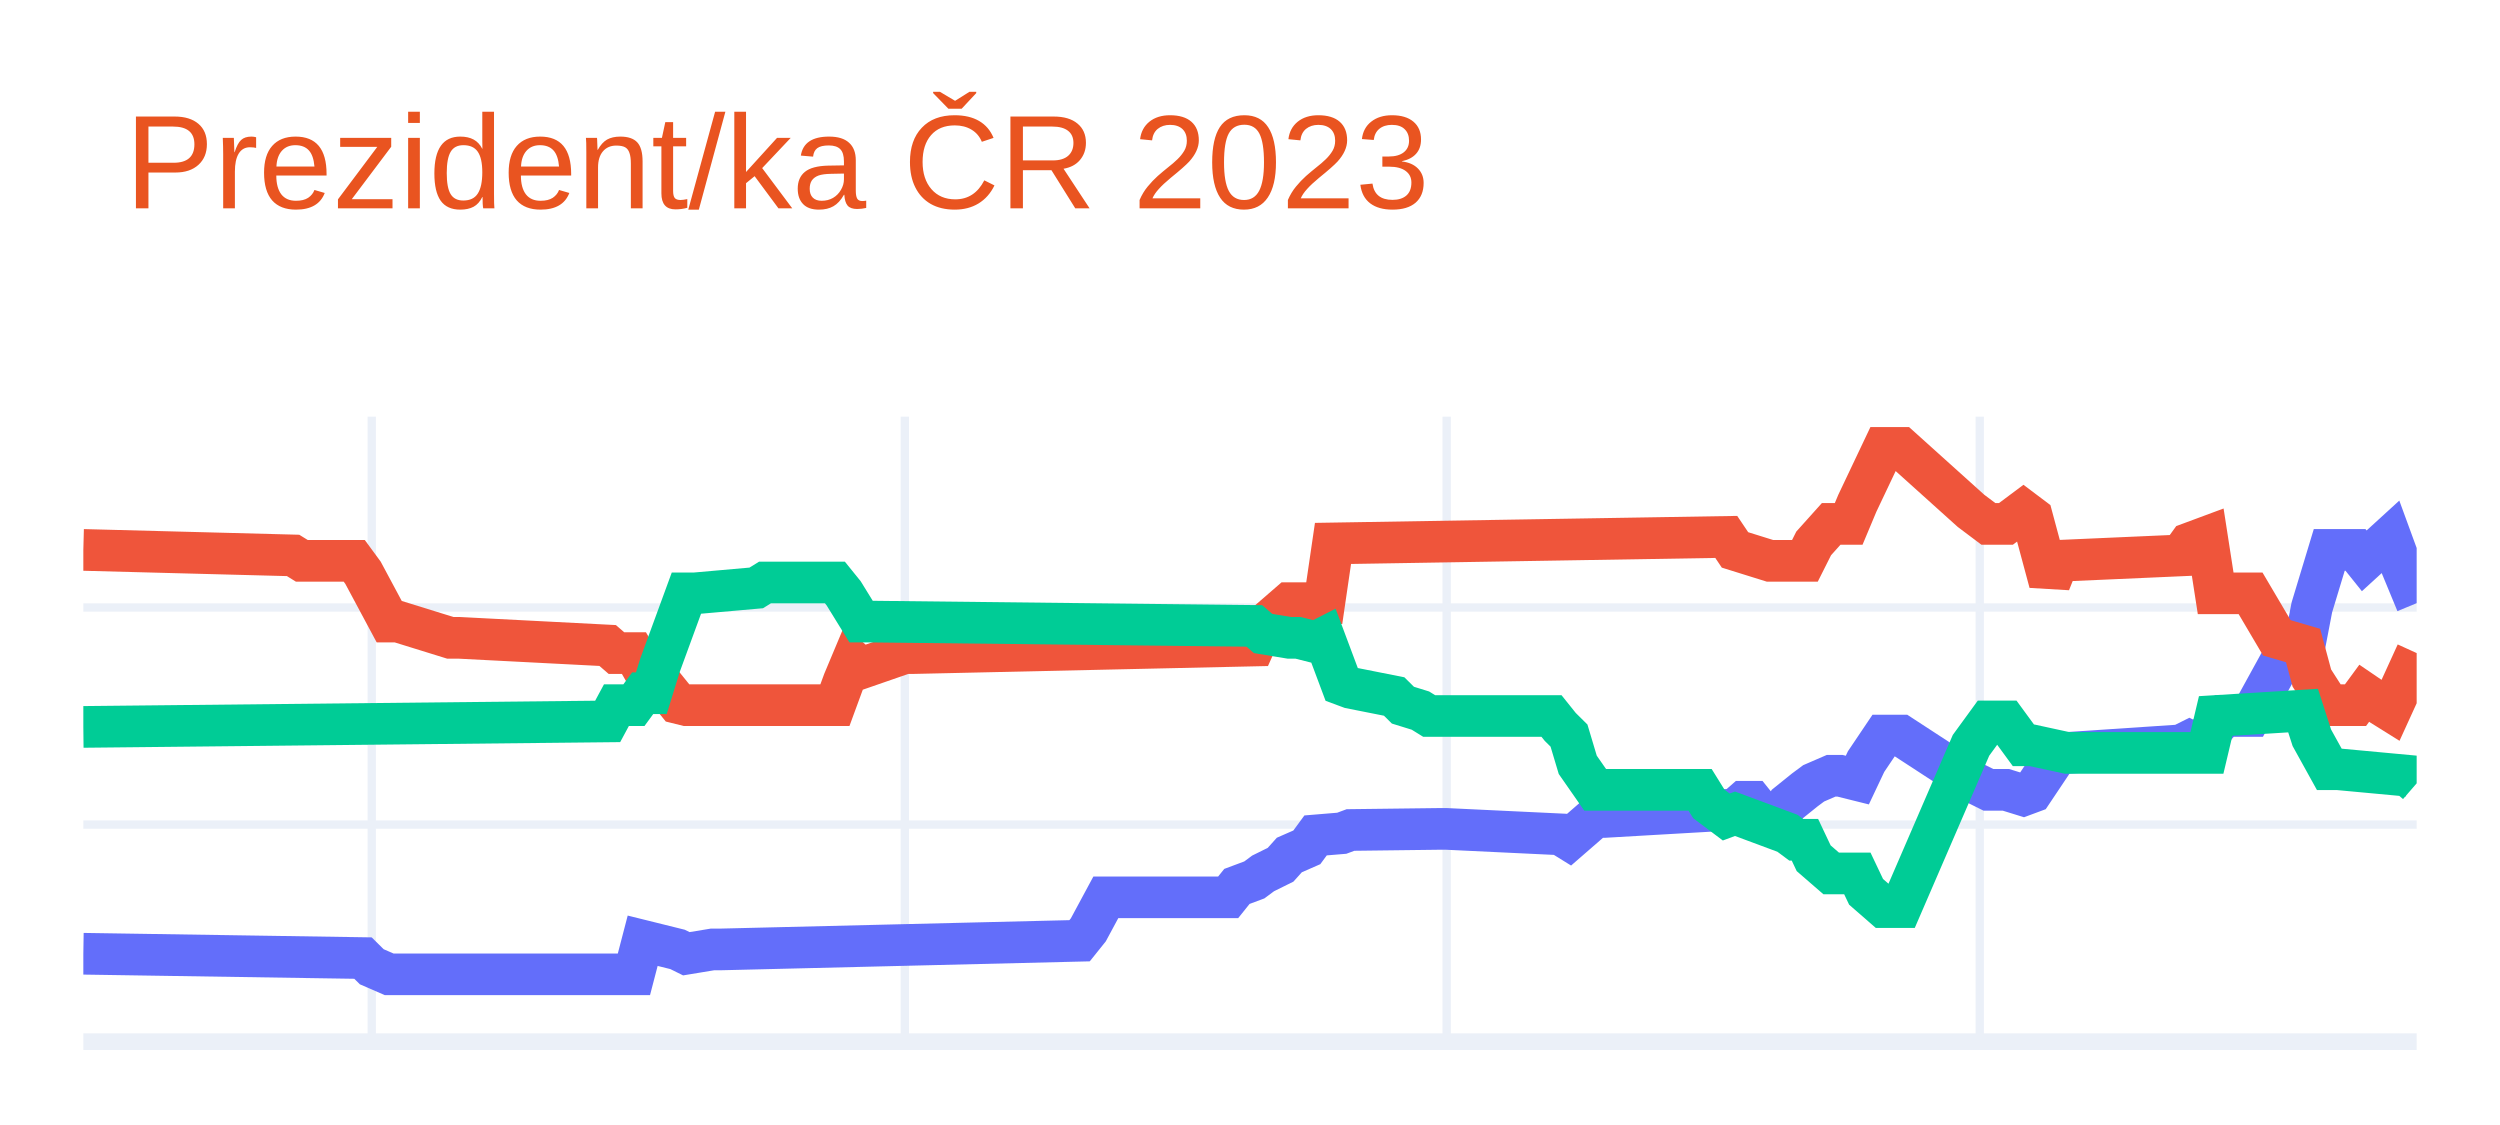
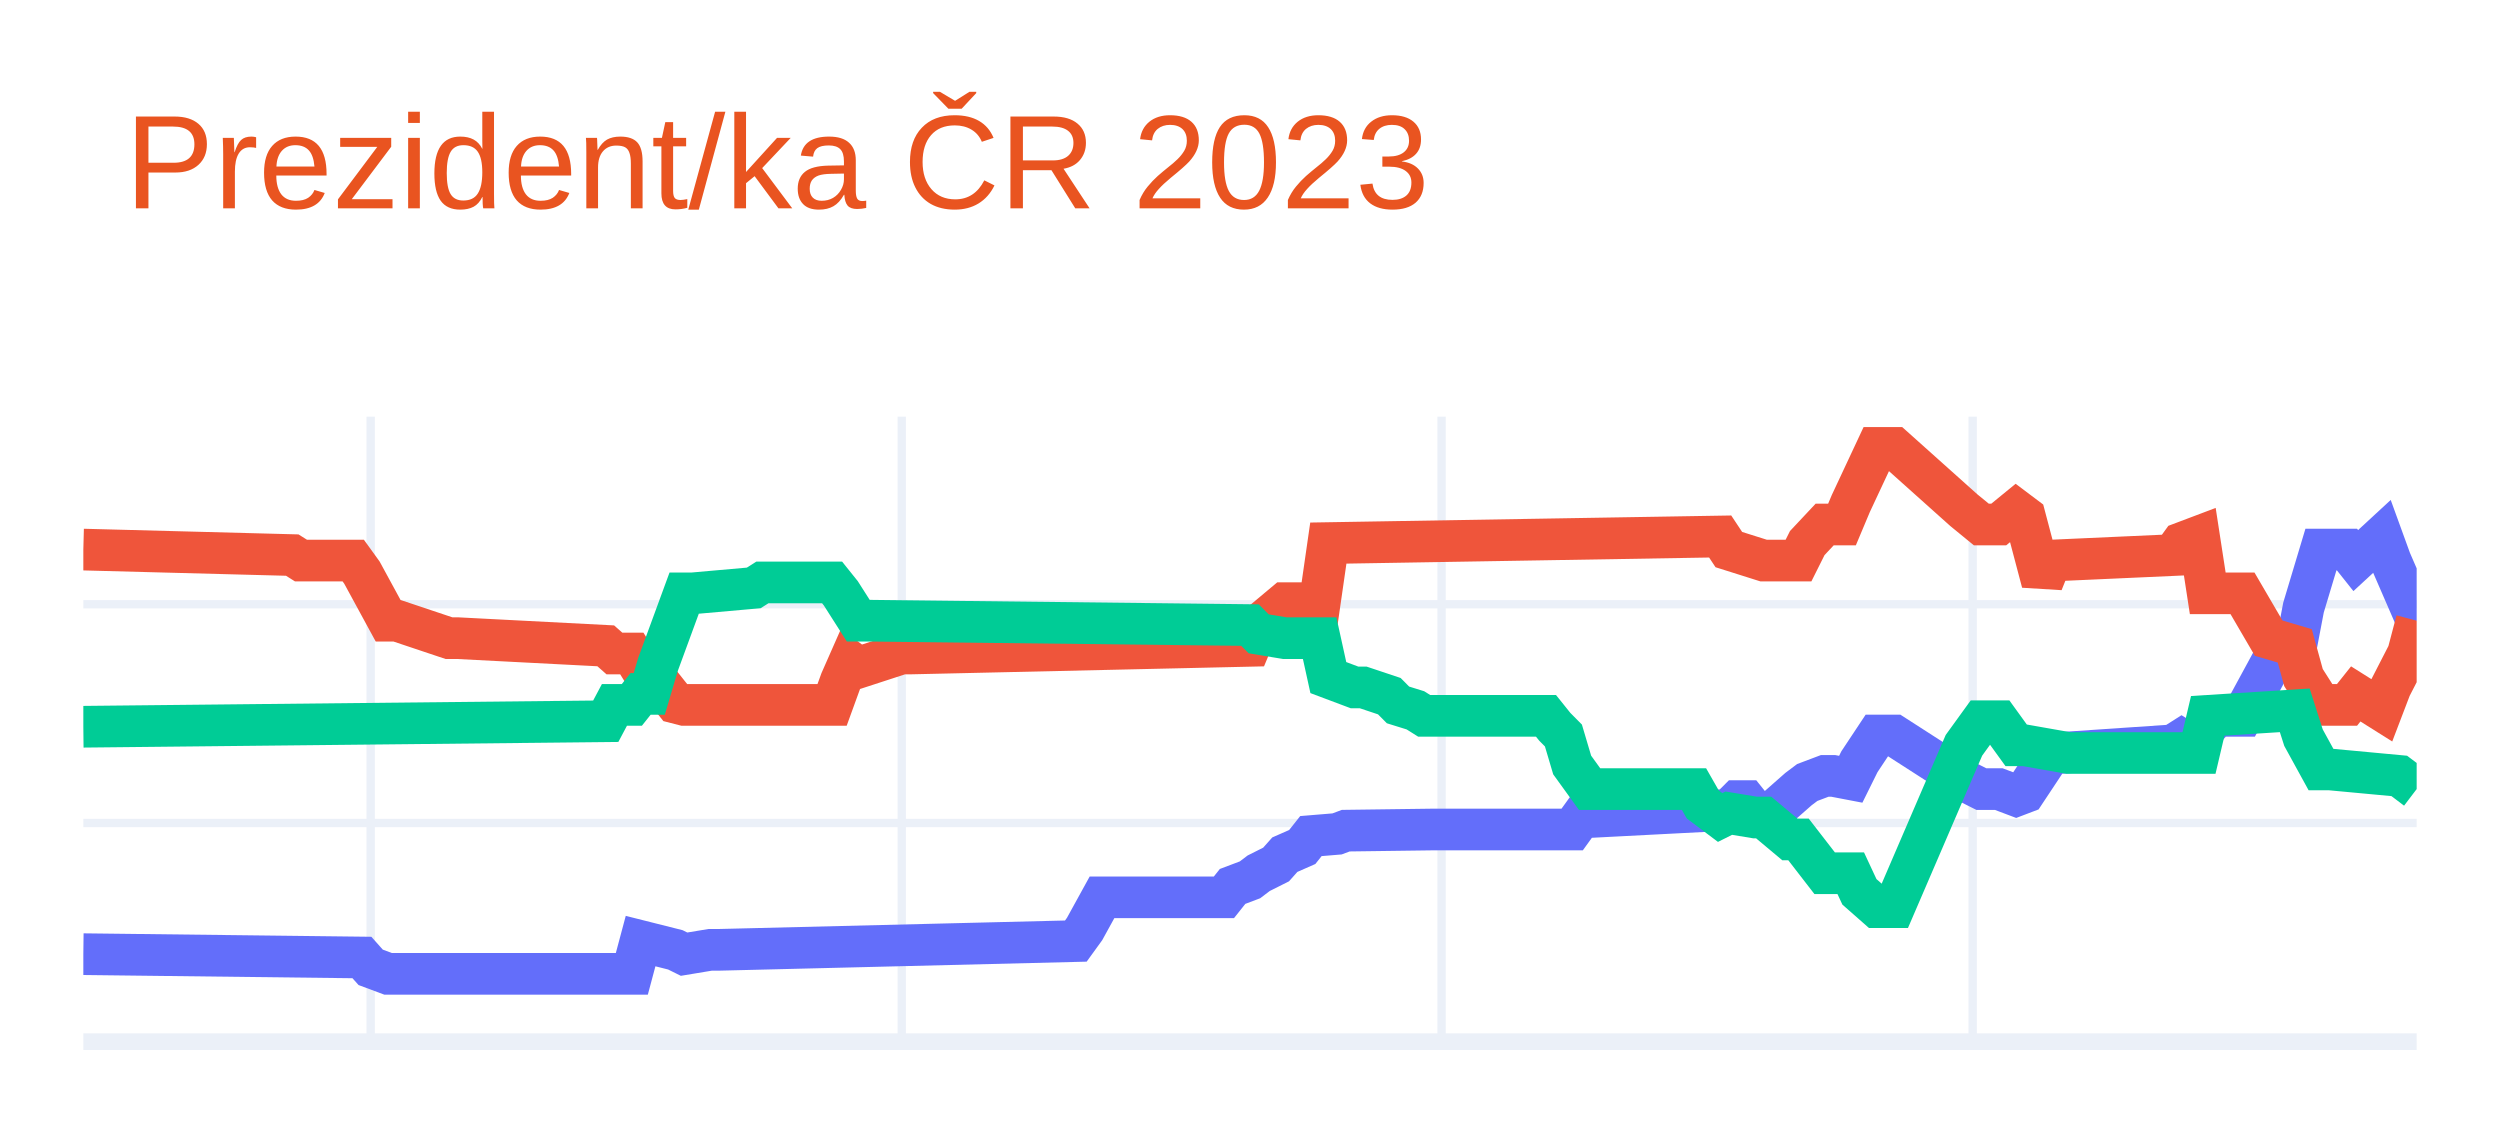
<svg xmlns="http://www.w3.org/2000/svg" class="main-svg" width="300" height="135" style="" viewBox="0 0 300 135">
  <rect x="0" y="0" width="300" height="135" style="fill: rgb(255, 255, 255); fill-opacity: 1;" />
-   <defs id="defs-983a54">
+   <defs id="defs-da486a">
    <g class="clips">
-       <clipPath id="clip983a54xyplot" class="plotclip">
+       <clipPath id="clipda486axyplot" class="plotclip">
        <rect width="280" height="75" />
      </clipPath>
-       <clipPath class="axesclip" id="clip983a54x">
+       <clipPath class="axesclip" id="clipda486ax">
        <rect x="10" y="0" width="280" height="135" />
      </clipPath>
-       <clipPath class="axesclip" id="clip983a54y">
+       <clipPath class="axesclip" id="clipda486ay">
        <rect x="0" y="50" width="300" height="75" />
      </clipPath>
-       <clipPath class="axesclip" id="clip983a54xy">
+       <clipPath class="axesclip" id="clipda486axy">
        <rect x="10" y="50" width="280" height="75" />
      </clipPath>
    </g>
    <g class="gradients" />
    <g class="patterns" />
  </defs>
  <g class="bglayer" />
  <g class="layer-below">
    <g class="imagelayer" />
    <g class="shapelayer" />
  </g>
  <g class="cartesianlayer">
    <g class="subplot xy">
      <g class="layer-subplot">
        <g class="shapelayer" />
        <g class="imagelayer" />
      </g>
      <g class="minor-gridlayer">
        <g class="x" />
        <g class="y" />
      </g>
      <g class="gridlayer">
        <g class="x">
-           <path class="xgrid crisp" transform="translate(44.61,0)" d="M0,50v75" style="stroke: rgb(235, 240, 248); stroke-opacity: 1; stroke-width: 1px;" />
-           <path class="xgrid crisp" transform="translate(108.58,0)" d="M0,50v75" style="stroke: rgb(235, 240, 248); stroke-opacity: 1; stroke-width: 1px;" />
-           <path class="xgrid crisp" transform="translate(173.6,0)" d="M0,50v75" style="stroke: rgb(235, 240, 248); stroke-opacity: 1; stroke-width: 1px;" />
-           <path class="xgrid crisp" transform="translate(237.57,0)" d="M0,50v75" style="stroke: rgb(235, 240, 248); stroke-opacity: 1; stroke-width: 1px;" />
+           <path class="xgrid crisp" transform="translate(44.48,0)" d="M0,50v75" style="stroke: rgb(235, 240, 248); stroke-opacity: 1; stroke-width: 1px;" />
+           <path class="xgrid crisp" transform="translate(108.21,0)" d="M0,50v75" style="stroke: rgb(235, 240, 248); stroke-opacity: 1; stroke-width: 1px;" />
+           <path class="xgrid crisp" transform="translate(172.99,0)" d="M0,50v75" style="stroke: rgb(235, 240, 248); stroke-opacity: 1; stroke-width: 1px;" />
+           <path class="xgrid crisp" transform="translate(236.72,0)" d="M0,50v75" style="stroke: rgb(235, 240, 248); stroke-opacity: 1; stroke-width: 1px;" />
        </g>
        <g class="y">
-           <path class="ygrid crisp" transform="translate(0,98.95)" d="M10,0h280" style="stroke: rgb(235, 240, 248); stroke-opacity: 1; stroke-width: 1px;" />
-           <path class="ygrid crisp" transform="translate(0,72.9)" d="M10,0h280" style="stroke: rgb(235, 240, 248); stroke-opacity: 1; stroke-width: 1px;" />
+           <path class="ygrid crisp" transform="translate(0,98.76)" d="M10,0h280" style="stroke: rgb(235, 240, 248); stroke-opacity: 1; stroke-width: 1px;" />
+           <path class="ygrid crisp" transform="translate(0,72.51)" d="M10,0h280" style="stroke: rgb(235, 240, 248); stroke-opacity: 1; stroke-width: 1px;" />
        </g>
      </g>
      <g class="zerolinelayer">
        <path class="yzl zl crisp" transform="translate(0,125)" d="M10,0h280" style="stroke: rgb(235, 240, 248); stroke-opacity: 1; stroke-width: 2px;" />
      </g>
      <path class="xlines-below" />
      <path class="ylines-below" />
      <g class="overlines-below" />
      <g class="xaxislayer-below" />
      <g class="yaxislayer-below" />
      <g class="overaxes-below" />
-       <g class="plot" transform="translate(10,50)" clip-path="url(#clip983a54xyplot)">
+       <g class="plot" transform="translate(10,50)" clip-path="url(#clipda486axyplot)">
        <g class="scatterlayer mlayer">
-           <g class="trace scatter trace310efb" style="stroke-miterlimit: 2; opacity: 1;">
+           <g class="trace scatter trace1191f6" style="stroke-miterlimit: 2; opacity: 1;">
            <g class="fills" />
            <g class="errorbars" />
            <g class="lines">
-               <path class="js-line" d="M0,64.45L33.56,64.97L34.61,66.01L36.7,66.92L37.75,66.92L66.07,66.92L67.12,62.89L71.31,63.93L72.36,64.45L75.51,63.93L76.55,63.93L119.55,62.89L120.6,61.58L122.7,57.68L123.75,57.68L137.38,57.68L138.43,56.37L140.52,55.59L141.57,54.81L143.67,53.77L144.72,52.6L146.82,51.68L147.87,50.25L151.01,49.99L152.06,49.6L162.55,49.47L163.6,49.47L177.23,50.12L178.28,50.77L181.42,48.04L182.47,48.04L198.2,47.13L199.25,46.21L200.3,46.21L201.35,47.52L203.45,48.04L204.49,46.47L206.59,44.78L207.64,44L209.74,43.09L210.79,43.09L212.88,43.61L213.93,41.39L216.03,38.27L217.08,38.27L218.13,38.27L226.52,43.74L228.61,44.78L230.71,44.78L232.81,45.43L233.86,45.04L237,40.35L238.05,40.35L251.69,39.44L252.73,38.92L253.78,39.44L254.83,38.27L256.93,35.92L257.98,35.92L260.07,35.92L263.22,30.19L266.37,28.37L267.42,22.9L269.51,15.99L270.56,15.99L272.66,15.99L273.71,17.3L276.85,14.43L277.9,17.3L280,22.38" style="vector-effect: non-scaling-stroke; fill: none; stroke: rgb(99, 110, 250); stroke-opacity: 1; stroke-width: 5px; opacity: 1;" />
+               <path class="js-line" d="M0,64.5L33.43,64.9L34.48,66.08L36.57,66.86L37.61,66.86L65.82,66.86L66.87,62.93L71.04,63.98L72.09,64.5L75.22,63.98L76.27,63.98L119.1,62.93L120.15,61.48L122.24,57.68L123.28,57.68L136.87,57.68L137.91,56.37L140,55.58L141.04,54.79L143.13,53.74L144.18,52.56L146.27,51.64L147.31,50.33L150.45,50.07L151.49,49.68L161.94,49.54L162.99,49.54L178.66,49.54L179.7,48.1L197.46,47.18L198.51,46.13L199.55,46.13L200.6,47.44L202.69,48.1L203.73,46.53L205.82,44.69L206.87,43.9L208.96,43.11L210,43.11L212.09,43.51L213.13,41.41L215.22,38.26L216.27,38.26L217.31,38.26L225.67,43.64L227.76,44.69L229.85,44.69L231.94,45.48L232.99,45.08L236.12,40.36L237.16,40.36L250.75,39.44L251.79,38.78L252.84,39.44L253.88,38.26L255.97,35.9L257.01,35.9L259.1,35.9L262.24,30.12L265.37,28.42L266.42,22.91L268.51,15.95L269.55,15.95L271.64,15.95L272.69,17.27L275.82,14.38L276.87,17.27L280,24.48" style="vector-effect: non-scaling-stroke; fill: none; stroke: rgb(99, 110, 250); stroke-opacity: 1; stroke-width: 5px; opacity: 1;" />
            </g>
            <g class="points" />
            <g class="text" />
          </g>
-           <g class="trace scatter tracebaa33e" style="stroke-miterlimit: 2; opacity: 1;">
+           <g class="trace scatter trace72fbc2" style="stroke-miterlimit: 2; opacity: 1;">
            <g class="fills" />
            <g class="errorbars" />
            <g class="lines">
-               <path class="js-line" d="M0,15.99L25.17,16.65L26.22,17.3L32.51,17.3L33.56,18.73L36.7,24.59L37.75,24.59L44.04,26.54L45.09,26.54L62.92,27.46L63.97,28.37L66.07,28.37L67.12,30.19L68.16,30.19L69.21,31.76L71.31,34.36L72.36,34.62L90.19,34.62L91.24,31.76L92.28,29.28L93.33,30.19L98.58,28.37L99.63,28.37L140.52,27.46L141.57,25.11L144.72,22.38L145.77,22.38L148.91,22.38L149.96,15.21L197.15,14.43L198.2,15.99L202.4,17.3L203.45,17.3L206.59,17.3L207.64,15.21L209.74,12.87L210.79,12.87L211.84,12.87L212.88,10.39L216.03,3.75L217.08,3.75L218.13,3.75L226.52,11.3L228.61,12.87L230.71,12.87L232.81,11.3L233.86,12.09L235.96,19.9L237,17.3L251.69,16.65L252.73,15.21L254.83,14.43L255.88,21.2L260.07,21.2L263.22,26.54L266.37,27.46L267.42,31.36L269.51,34.62L270.56,34.62L272.66,34.62L273.71,33.19L275.81,34.62L276.85,35.27L280,28.37" style="vector-effect: non-scaling-stroke; fill: none; stroke: rgb(239, 85, 59); stroke-opacity: 1; stroke-width: 5px; opacity: 1;" />
+               <path class="js-line" d="M0,15.95L25.07,16.61L26.12,17.27L32.39,17.27L33.43,18.71L36.57,24.48L37.61,24.48L43.88,26.58L44.93,26.58L62.69,27.5L63.73,28.42L65.82,28.42L66.87,30.12L67.91,30.12L68.96,31.7L71.04,34.32L72.09,34.59L89.85,34.59L90.9,31.7L91.94,29.34L92.99,30.12L98.21,28.42L99.25,28.42L140,27.5L141.04,25.01L144.18,22.38L145.22,22.38L148.36,22.38L149.4,15.17L196.42,14.38L197.46,15.95L201.64,17.27L202.69,17.27L205.82,17.27L206.87,15.17L208.96,12.94L210,12.94L211.04,12.94L212.09,10.44L215.22,3.75L216.27,3.75L217.31,3.75L225.67,11.23L227.76,12.94L229.85,12.94L231.94,11.23L232.99,12.02L235.07,19.89L236.12,17.27L250.75,16.61L251.79,15.17L253.88,14.38L254.93,21.2L259.1,21.2L262.24,26.58L265.37,27.5L266.42,31.31L268.51,34.59L269.55,34.59L271.64,34.59L272.69,33.27L275.82,35.24L276.87,32.49L278.96,28.42L280,24.48" style="vector-effect: non-scaling-stroke; fill: none; stroke: rgb(239, 85, 59); stroke-opacity: 1; stroke-width: 5px; opacity: 1;" />
            </g>
            <g class="points" />
            <g class="text" />
          </g>
-           <g class="trace scatter trace1c82e5" style="stroke-miterlimit: 2; opacity: 1;">
+           <g class="trace scatter trace00faab" style="stroke-miterlimit: 2; opacity: 1;">
            <g class="fills" />
            <g class="errorbars" />
            <g class="lines">
-               <path class="js-line" d="M0,37.23L62.92,36.57L63.97,34.62L66.07,34.62L67.12,33.19L68.16,33.19L69.21,29.8L72.36,21.2L73.41,21.2L80.75,20.55L81.8,19.9L90.19,19.9L91.24,21.2L93.33,24.59L94.38,24.59L140.52,25.11L141.57,26.02L144.72,26.54L145.77,26.54L147.87,27.07L148.91,26.54L151.01,32.15L152.06,32.54L157.3,33.58L158.35,34.62L160.45,35.27L161.5,35.92L176.18,35.92L177.23,37.23L178.28,38.27L179.33,41.78L181.42,44.78L182.47,44.78L194.01,44.78L195.06,46.47L197.15,48.04L198.2,47.65L204.49,49.99L205.54,50.77L206.59,50.77L207.64,52.99L209.74,54.81L210.79,54.81L212.88,54.81L213.93,57.02L216.03,58.85L217.08,58.85L218.13,58.85L226.52,39.44L228.61,36.57L230.71,36.57L232.81,39.44L233.86,39.44L238.05,40.35L239.1,40.35L254.83,40.35L255.88,35.92L266.37,35.27L267.42,38.53L269.51,42.31L270.56,42.31L278.95,43.09L280,44" style="vector-effect: non-scaling-stroke; fill: none; stroke: rgb(0, 204, 150); stroke-opacity: 1; stroke-width: 5px; opacity: 1;" />
+               <path class="js-line" d="M0,37.21L62.69,36.55L63.73,34.59L65.82,34.59L66.87,33.27L67.91,33.27L68.96,29.73L72.09,21.2L73.13,21.2L80.45,20.55L81.49,19.89L89.85,19.89L90.9,21.2L92.99,24.48L94.03,24.48L140,25.01L141.04,26.06L144.18,26.58L145.22,26.58L148.36,26.58L149.4,31.31L152.54,32.49L153.58,32.49L156.72,33.54L157.76,34.59L159.85,35.24L160.9,35.9L175.52,35.9L176.57,37.21L177.61,38.26L178.66,41.8L180.75,44.69L181.79,44.69L193.28,44.69L194.33,46.53L196.42,48.1L197.46,47.58L200.6,48.1L201.64,48.1L204.78,50.73L205.82,50.73L208.96,54.79L210,54.79L212.09,54.79L213.13,57.02L215.22,58.86L216.27,58.86L217.31,58.86L225.67,39.44L227.76,36.55L229.85,36.55L231.94,39.44L232.99,39.44L238.21,40.36L239.25,40.36L253.88,40.36L254.93,35.9L265.37,35.24L266.42,38.52L268.51,42.33L269.55,42.33L277.91,43.11L278.96,43.9L280,44.69" style="vector-effect: non-scaling-stroke; fill: none; stroke: rgb(0, 204, 150); stroke-opacity: 1; stroke-width: 5px; opacity: 1;" />
            </g>
            <g class="points" />
            <g class="text" />
          </g>
        </g>
      </g>
      <g class="overplot" />
      <path class="xlines-above crisp" d="M0,0" style="fill: none;" />
      <path class="ylines-above crisp" d="M0,0" style="fill: none;" />
      <g class="overlines-above" />
      <g class="xaxislayer-above" />
      <g class="yaxislayer-above" />
      <g class="overaxes-above" />
    </g>
  </g>
  <g class="polarlayer" />
  <g class="smithlayer" />
  <g class="ternarylayer" />
  <g class="geolayer" />
  <g class="funnelarealayer" />
  <g class="pielayer" />
  <g class="iciclelayer" />
  <g class="treemaplayer" />
  <g class="sunburstlayer" />
  <g class="glimages" />
-   <defs id="topdefs-983a54">
+   <defs id="topdefs-da486a">
    <g class="clips" />
  </defs>
  <g class="layer-above">
    <g class="imagelayer" />
    <g class="shapelayer" />
  </g>
  <g class="infolayer">
    <g class="g-gtitle">
      <text class="gtitle" x="15" y="25" text-anchor="start" dy="0em" style="font-family: Ubuntu, verdana, arial, sans-serif; font-size: 16px; fill: rgb(233, 84, 32); opacity: 1; font-weight: normal; white-space: pre;">Prezident/ka ČR 2023</text>
    </g>
    <g class="g-xtitle" />
    <g class="g-ytitle" />
  </g>
</svg>
